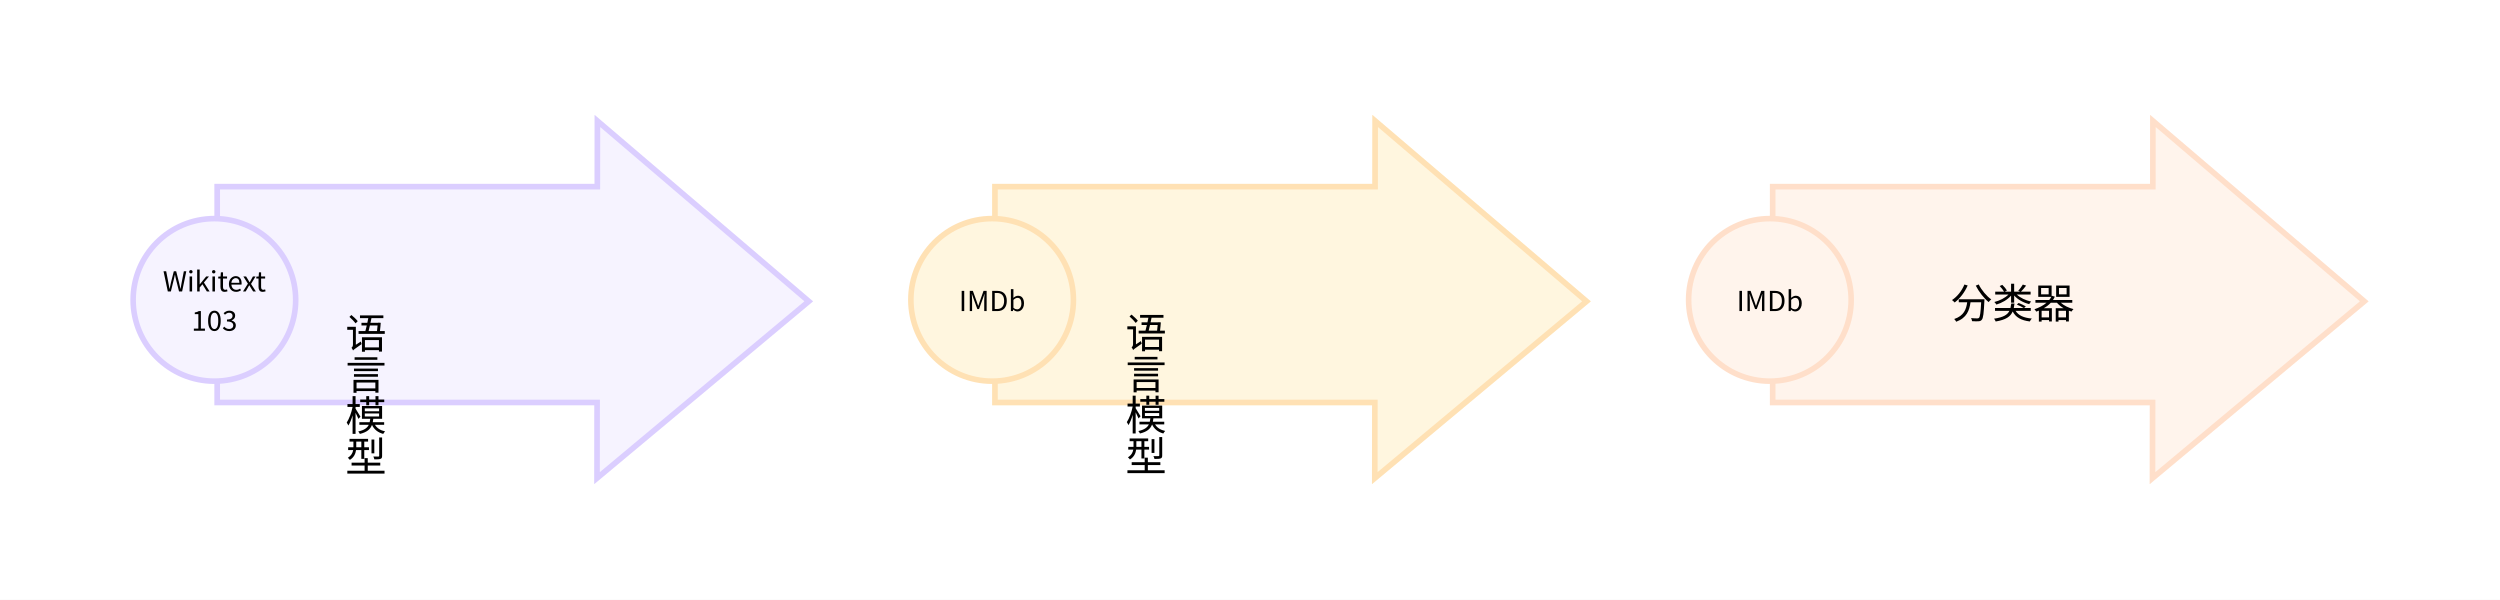
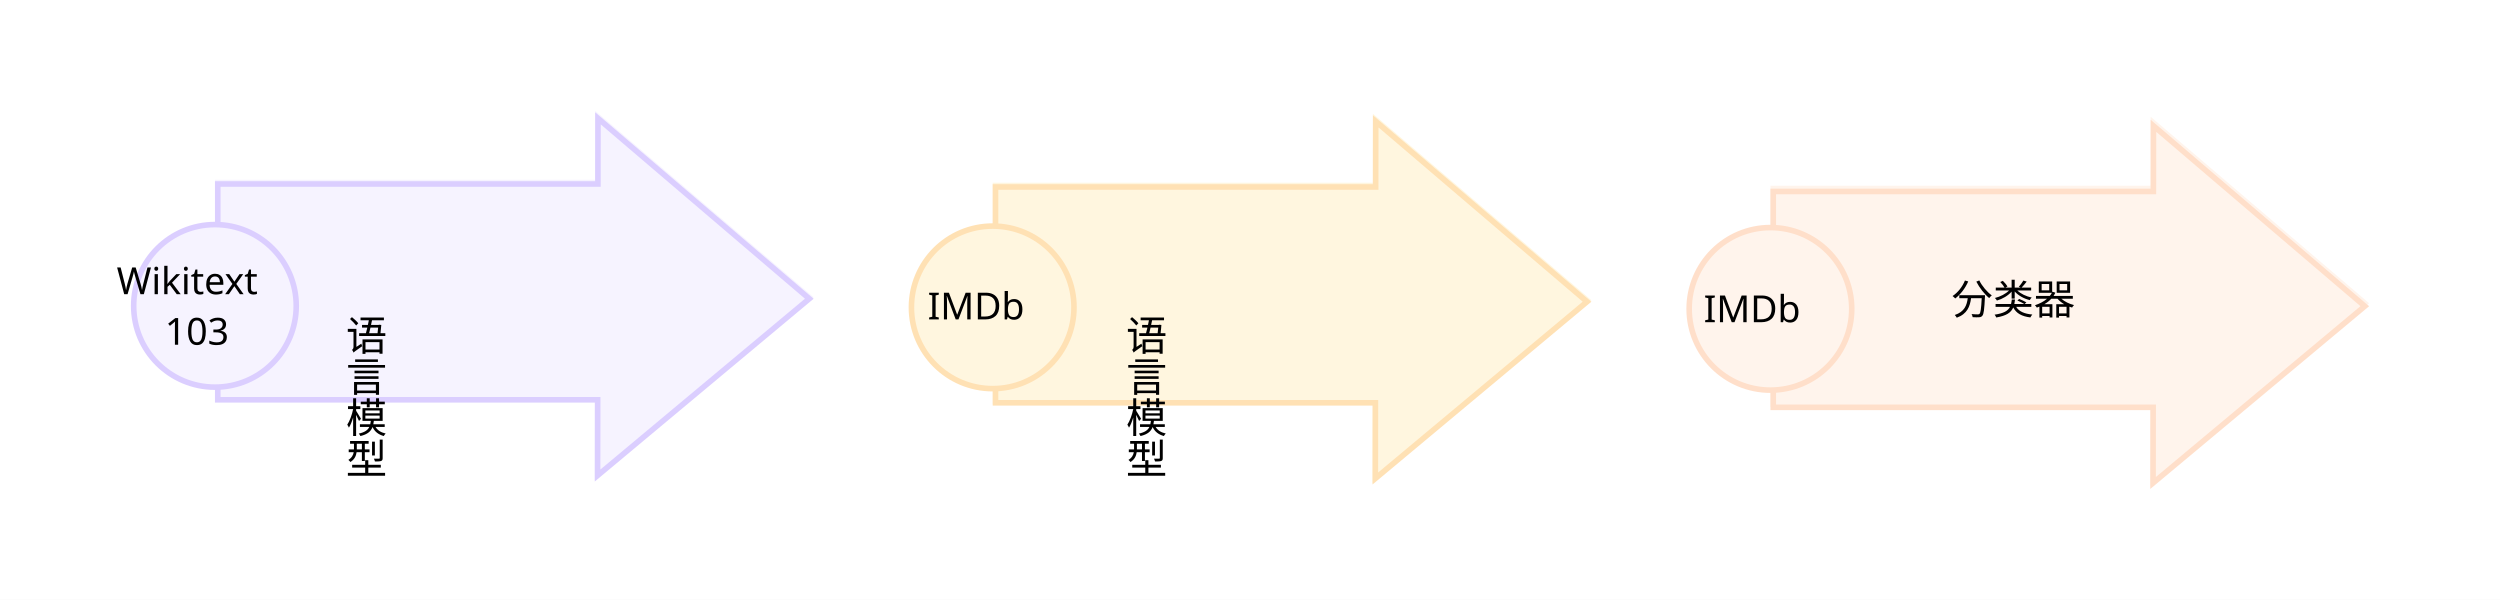
<svg xmlns="http://www.w3.org/2000/svg" width="1784" height="428" viewBox="0 0 1784 428" fill="none" version="1.1" id="svg43">
  <defs id="defs47" />
-   <rect width="1784" height="428" fill="white" id="rect2" />
+   <rect width="1784" height="428" fill="#ffffff" id="rect2" x="0" y="0" />
  <mask id="path-1-inside-1_378_1302" fill="white">
    <path fill-rule="evenodd" clip-rule="evenodd" d="M424.033 345.465L580.208 215.053L424.323 82L424.269 131.184H153V289.184H424.095L424.033 345.465Z" id="path4" />
  </mask>
-   <path fill-rule="evenodd" clip-rule="evenodd" d="M424.033 345.465L580.208 215.053L424.323 82L424.269 131.184H153V289.184H424.095L424.033 345.465Z" fill="#F6F3FF" id="path7" />
-   <path d="M580.208 215.053L582.772 218.123L586.409 215.086L582.805 212.01L580.208 215.053ZM424.033 345.465L420.033 345.461L420.023 354.025L426.596 348.536L424.033 345.465ZM424.323 82L426.92 78.957L420.333 73.335L420.323 81.996L424.323 82ZM424.269 131.184V135.184H428.264L428.269 131.189L424.269 131.184ZM153 131.184V127.184H149V131.184H153ZM153 289.184H149V293.184H153V289.184ZM424.095 289.184L428.095 289.189L428.099 285.184H424.095V289.184ZM577.645 211.983L421.469 342.395L426.596 348.536L582.772 218.123L577.645 211.983ZM421.726 85.043L577.612 218.095L582.805 212.01L426.92 78.957L421.726 85.043ZM428.269 131.189L428.323 82.004L420.323 81.996L420.269 131.18L428.269 131.189ZM153 135.184H424.269V127.184H153V135.184ZM157 289.184V131.184H149V289.184H157ZM424.095 285.184H153V293.184H424.095V285.184ZM428.033 345.47L428.095 289.189L420.095 289.18L420.033 345.461L428.033 345.47Z" fill="#DBCEFF" mask="url(#path-1-inside-1_378_1302)" id="path9" />
+   <path fill-rule="evenodd" clip-rule="evenodd" d="m 424.428,342.534 156.175,-130.412 -155.885,-133.053 -0.054,49.184 h -271.269 v 158 h 271.095 z" fill="#f6f3ff" id="path7" />
+   <path d="m 580.208,215.053 2.564,3.07 3.637,-3.037 -3.604,-3.076 z m -156.175,130.412 -4,-0.004 -0.01,8.564 6.573,-5.489 z M 424.323,82 l 2.597,-3.042 -6.587,-5.622 -0.01,8.661 z m -0.054,49.184 v 4 h 3.995 l 0.005,-3.995 z m -271.269,0 v -4 h -4 v 4 z m 0,158 h -4 v 4 h 4 z m 271.095,0 4,0.005 0.004,-4.005 h -4.004 z m 153.55,-77.201 -156.176,130.412 5.127,6.141 156.176,-130.413 z M 421.726,85.043 577.612,218.095 582.805,212.01 426.92,78.957 Z m 6.543,46.147 0.054,-49.185 -8,-0.009 -0.054,49.184 z M 153,135.184 h 271.269 v -8 H 153 Z m 4,154 v -158 h -8 v 158 z m 267.095,-4 H 153 v 8 h 271.095 z m 3.938,60.286 0.062,-56.281 -8,-0.009 -0.062,56.281 z" fill="#dbceff" mask="url(#path-1-inside-1_378_1302)" id="path9" transform="translate(0.3949883,-1.864972)" />
  <mask id="path-3-inside-2_378_1302" fill="white">
    <path fill-rule="evenodd" clip-rule="evenodd" d="M979.033 345.465L1135.21 215.053L979.323 82L979.269 131.184H708V289.184H979.095L979.033 345.465Z" id="path11" />
  </mask>
-   <path fill-rule="evenodd" clip-rule="evenodd" d="M979.033 345.465L1135.21 215.053L979.323 82L979.269 131.184H708V289.184H979.095L979.033 345.465Z" fill="#FFF6DF" id="path14" />
-   <path d="M1135.21 215.053L1137.77 218.123L1141.41 215.086L1137.81 212.01L1135.21 215.053ZM979.033 345.465L975.033 345.461L975.023 354.025L981.596 348.536L979.033 345.465ZM979.323 82L981.92 78.957L975.333 73.335L975.323 81.996L979.323 82ZM979.269 131.184V135.184H983.264L983.269 131.189L979.269 131.184ZM708 131.184V127.184H704V131.184H708ZM708 289.184H704V293.184H708V289.184ZM979.095 289.184L983.095 289.189L983.099 285.184H979.095V289.184ZM1132.64 211.983L976.469 342.395L981.596 348.536L1137.77 218.123L1132.64 211.983ZM976.726 85.043L1132.61 218.095L1137.81 212.01L981.92 78.957L976.726 85.043ZM983.269 131.189L983.323 82.004L975.323 81.996L975.269 131.18L983.269 131.189ZM708 135.184H979.269V127.184H708V135.184ZM712 289.184V131.184H704V289.184H712ZM979.095 285.184H708V293.184H979.095V285.184ZM983.033 345.47L983.095 289.189L975.095 289.18L975.033 345.461L983.033 345.47Z" fill="#FFE1B4" mask="url(#path-3-inside-2_378_1302)" id="path16" />
+   <path fill-rule="evenodd" clip-rule="evenodd" d="M 979.428,344.666 1135.605,214.254 979.718,81.201 l -0.054,49.184 h -271.269 v 158 h 271.095 z" fill="#fff6df" id="path14" />
+   <path d="m 1135.21,215.053 2.56,3.07 3.64,-3.037 -3.6,-3.076 z m -156.177,130.412 -4,-0.004 -0.01,8.564 6.573,-5.489 z M 979.323,82 l 2.597,-3.042 -6.587,-5.622 -0.01,8.661 z m -0.054,49.184 v 4 h 3.995 l 0.005,-3.995 z m -271.269,0 v -4 h -4 v 4 z m 0,158 h -4 v 4 h 4 z m 271.095,0 4,0.005 0.004,-4.005 h -4.004 z m 153.545,-77.201 -156.171,130.412 5.127,6.141 156.174,-130.413 z M 976.726,85.043 1132.61,218.095 1137.81,212.01 981.92,78.957 Z m 6.543,46.147 0.054,-49.185 -8,-0.009 -0.054,49.184 z M 708,135.184 h 271.269 v -8 H 708 Z m 4,154 v -158 h -8 v 158 z m 267.095,-4 H 708 v 8 h 271.095 z m 3.938,60.286 0.062,-56.281 -8,-0.009 -0.062,56.281 z" fill="#ffe1b4" mask="url(#path-3-inside-2_378_1302)" id="path16" transform="translate(0.3949883,0.2675019)" />
  <mask id="path-5-inside-3_378_1302" fill="white">
    <path fill-rule="evenodd" clip-rule="evenodd" d="M1534.03 345.465L1690.21 215.053L1534.32 82L1534.27 131.184H1263V289.184H1534.09L1534.03 345.465Z" id="path18" />
  </mask>
-   <path fill-rule="evenodd" clip-rule="evenodd" d="M1534.03 345.465L1690.21 215.053L1534.32 82L1534.27 131.184H1263V289.184H1534.09L1534.03 345.465Z" fill="#FFF4EC" id="path21" />
-   <path d="M1690.21 215.053L1692.77 218.123L1696.41 215.086L1692.81 212.01L1690.21 215.053ZM1534.03 345.465L1530.03 345.461L1530.02 354.025L1536.6 348.536L1534.03 345.465ZM1534.32 82L1536.92 78.957L1530.33 73.335L1530.32 81.996L1534.32 82ZM1534.27 131.184V135.184H1538.26L1538.27 131.189L1534.27 131.184ZM1263 131.184V127.184H1259V131.184H1263ZM1263 289.184H1259V293.184H1263V289.184ZM1534.09 289.184L1538.09 289.189L1538.1 285.184H1534.09V289.184ZM1687.64 211.983L1531.47 342.395L1536.6 348.536L1692.77 218.123L1687.64 211.983ZM1531.73 85.043L1687.61 218.095L1692.81 212.01L1536.92 78.957L1531.73 85.043ZM1538.27 131.189L1538.32 82.004L1530.32 81.996L1530.27 131.18L1538.27 131.189ZM1263 135.184H1534.27V127.184H1263V135.184ZM1267 289.184V131.184H1259V289.184H1267ZM1534.09 285.184H1263V293.184H1534.09V285.184ZM1538.03 345.47L1538.09 289.189L1530.09 289.18L1530.03 345.461L1538.03 345.47Z" fill="#FFDFCA" mask="url(#path-5-inside-3_378_1302)" id="path23" />
-   <circle cx="153" cy="214" r="58" fill="#F6F3FF" stroke="#DBCEFF" stroke-width="4" id="circle25" />
-   <circle cx="708" cy="214" r="58" fill="#FFF6DF" stroke="#FFE1B4" stroke-width="4" id="circle27" />
-   <circle cx="1263" cy="214" r="58" fill="#FFF4EC" stroke="#FFDFCA" stroke-width="4" id="circle29" />
-   <path d="M119.751 208L116.693 193.568H118.585L120.103 201.422C120.235 202.199 120.374 202.977 120.521 203.754C120.667 204.531 120.807 205.309 120.939 206.086H121.027C121.188 205.309 121.357 204.531 121.533 203.754C121.709 202.962 121.877 202.185 122.039 201.422L124.041 193.568H125.713L127.715 201.422C127.891 202.185 128.067 202.962 128.243 203.754C128.419 204.531 128.595 205.309 128.771 206.086H128.859C128.991 205.309 129.123 204.531 129.255 203.754C129.387 202.962 129.526 202.185 129.673 201.422L131.191 193.568H132.951L129.959 208H127.759L125.581 199.31C125.449 198.753 125.324 198.21 125.207 197.682C125.104 197.139 124.994 196.589 124.877 196.032H124.789C124.686 196.589 124.569 197.139 124.437 197.682C124.305 198.21 124.18 198.753 124.063 199.31L121.929 208H119.751ZM135.285 208V197.308H137.089V208H135.285ZM136.209 195.108C135.857 195.108 135.564 195.005 135.329 194.8C135.109 194.58 134.999 194.287 134.999 193.92C134.999 193.568 135.109 193.282 135.329 193.062C135.564 192.842 135.857 192.732 136.209 192.732C136.561 192.732 136.847 192.842 137.067 193.062C137.302 193.282 137.419 193.568 137.419 193.92C137.419 194.287 137.302 194.58 137.067 194.8C136.847 195.005 136.561 195.108 136.209 195.108ZM140.7 208V192.336H142.482V202.94H142.548L147.102 197.308H149.104L145.518 201.598L149.588 208H147.608L144.484 202.852L142.482 205.184V208H140.7ZM151.592 208V197.308H153.396V208H151.592ZM152.516 195.108C152.164 195.108 151.871 195.005 151.636 194.8C151.416 194.58 151.306 194.287 151.306 193.92C151.306 193.568 151.416 193.282 151.636 193.062C151.871 192.842 152.164 192.732 152.516 192.732C152.868 192.732 153.154 192.842 153.374 193.062C153.609 193.282 153.726 193.568 153.726 193.92C153.726 194.287 153.609 194.58 153.374 194.8C153.154 195.005 152.868 195.108 152.516 195.108ZM160.372 208.264C159.228 208.264 158.429 207.934 157.974 207.274C157.534 206.614 157.314 205.756 157.314 204.7V198.782H155.73V197.418L157.402 197.308L157.622 194.316H159.14V197.308H162.022V198.782H159.14V204.722C159.14 205.382 159.257 205.895 159.492 206.262C159.741 206.614 160.174 206.79 160.79 206.79C160.981 206.79 161.186 206.761 161.406 206.702C161.626 206.629 161.824 206.563 162 206.504L162.352 207.868C162.059 207.971 161.736 208.059 161.384 208.132C161.047 208.22 160.709 208.264 160.372 208.264ZM168.473 208.264C167.52 208.264 166.654 208.044 165.877 207.604C165.1 207.149 164.484 206.504 164.029 205.668C163.574 204.832 163.347 203.835 163.347 202.676C163.347 201.503 163.574 200.498 164.029 199.662C164.498 198.826 165.1 198.181 165.833 197.726C166.566 197.271 167.336 197.044 168.143 197.044C169.507 197.044 170.556 197.499 171.289 198.408C172.037 199.317 172.411 200.535 172.411 202.06C172.411 202.251 172.404 202.441 172.389 202.632C172.389 202.808 172.374 202.962 172.345 203.094H165.129C165.202 204.223 165.554 205.125 166.185 205.8C166.83 206.475 167.666 206.812 168.693 206.812C169.206 206.812 169.676 206.739 170.101 206.592C170.541 206.431 170.959 206.225 171.355 205.976L171.993 207.164C171.538 207.457 171.018 207.714 170.431 207.934C169.859 208.154 169.206 208.264 168.473 208.264ZM165.107 201.796H170.827C170.827 200.711 170.592 199.889 170.123 199.332C169.668 198.76 169.023 198.474 168.187 198.474C167.439 198.474 166.764 198.767 166.163 199.354C165.576 199.926 165.224 200.74 165.107 201.796ZM173.407 208L176.905 202.412L173.671 197.308H175.629L177.059 199.662C177.22 199.941 177.389 200.234 177.565 200.542C177.741 200.85 177.924 201.151 178.115 201.444H178.203C178.364 201.151 178.525 200.85 178.687 200.542C178.848 200.234 179.009 199.941 179.171 199.662L180.469 197.308H182.361L179.127 202.61L182.603 208H180.645L179.083 205.514C178.892 205.191 178.701 204.869 178.511 204.546C178.32 204.223 178.122 203.908 177.917 203.6H177.829C177.638 203.908 177.455 204.223 177.279 204.546C177.103 204.854 176.927 205.177 176.751 205.514L175.299 208H173.407ZM187.55 208.264C186.406 208.264 185.607 207.934 185.152 207.274C184.712 206.614 184.492 205.756 184.492 204.7V198.782H182.908V197.418L184.58 197.308L184.8 194.316H186.318V197.308H189.2V198.782H186.318V204.722C186.318 205.382 186.435 205.895 186.67 206.262C186.919 206.614 187.352 206.79 187.968 206.79C188.159 206.79 188.364 206.761 188.584 206.702C188.804 206.629 189.002 206.563 189.178 206.504L189.53 207.868C189.237 207.971 188.914 208.059 188.562 208.132C188.225 208.22 187.887 208.264 187.55 208.264ZM138.335 236V234.504H141.547V224.164H138.995V222.998C139.64 222.881 140.197 222.741 140.667 222.58C141.151 222.404 141.583 222.199 141.965 221.964H143.351V234.504H146.255V236H138.335ZM153.01 236.264C151.602 236.264 150.495 235.633 149.688 234.372C148.896 233.096 148.5 231.285 148.5 228.938C148.5 226.577 148.896 224.78 149.688 223.548C150.495 222.316 151.602 221.7 153.01 221.7C154.404 221.7 155.496 222.316 156.288 223.548C157.095 224.78 157.498 226.577 157.498 228.938C157.498 231.285 157.095 233.096 156.288 234.372C155.496 235.633 154.404 236.264 153.01 236.264ZM153.01 234.812C153.832 234.812 154.492 234.35 154.99 233.426C155.489 232.487 155.738 230.991 155.738 228.938C155.738 226.885 155.489 225.411 154.99 224.516C154.492 223.607 153.832 223.152 153.01 223.152C152.189 223.152 151.522 223.607 151.008 224.516C150.51 225.411 150.26 226.885 150.26 228.938C150.26 230.991 150.51 232.487 151.008 233.426C151.522 234.35 152.189 234.812 153.01 234.812ZM163.66 236.264C162.545 236.264 161.614 236.066 160.866 235.67C160.118 235.259 159.509 234.797 159.04 234.284L159.964 233.096C160.389 233.536 160.888 233.925 161.46 234.262C162.032 234.599 162.728 234.768 163.55 234.768C164.4 234.768 165.097 234.533 165.64 234.064C166.182 233.595 166.454 232.971 166.454 232.194C166.454 231.637 166.307 231.153 166.014 230.742C165.735 230.317 165.266 229.987 164.606 229.752C163.96 229.517 163.08 229.4 161.966 229.4V228.014C162.963 228.014 163.748 227.897 164.32 227.662C164.906 227.427 165.324 227.112 165.574 226.716C165.823 226.32 165.948 225.88 165.948 225.396C165.948 224.707 165.728 224.164 165.288 223.768C164.862 223.372 164.276 223.174 163.528 223.174C162.941 223.174 162.398 223.306 161.9 223.57C161.416 223.834 160.961 224.179 160.536 224.604L159.568 223.46C160.11 222.947 160.712 222.529 161.372 222.206C162.032 221.869 162.772 221.7 163.594 221.7C164.811 221.7 165.816 222.015 166.608 222.646C167.4 223.262 167.796 224.135 167.796 225.264C167.796 226.115 167.561 226.811 167.092 227.354C166.622 227.897 166.006 228.315 165.244 228.608V228.696C166.094 228.887 166.813 229.29 167.4 229.906C167.986 230.507 168.28 231.292 168.28 232.26C168.28 233.081 168.074 233.793 167.664 234.394C167.253 234.995 166.696 235.457 165.992 235.78C165.302 236.103 164.525 236.264 163.66 236.264Z" fill="black" id="path37" />
-   <path d="M686.251 222V207.568H688.077V222H686.251ZM692.03 222V207.568H694.23L697.002 215.268C697.178 215.767 697.346 216.273 697.508 216.786C697.684 217.285 697.86 217.783 698.036 218.282H698.124C698.3 217.783 698.461 217.285 698.608 216.786C698.769 216.273 698.938 215.767 699.114 215.268L701.842 207.568H704.064V222H702.348V214.058C702.348 213.413 702.377 212.701 702.436 211.924C702.494 211.132 702.546 210.421 702.59 209.79H702.502L701.358 213.068L698.63 220.548H697.42L694.692 213.068L693.548 209.79H693.46C693.504 210.421 693.548 211.132 693.592 211.924C693.65 212.701 693.68 213.413 693.68 214.058V222H692.03ZM708.014 222V207.568H711.622C713.852 207.568 715.546 208.191 716.704 209.438C717.863 210.67 718.442 212.43 718.442 214.718C718.442 217.021 717.863 218.81 716.704 220.086C715.56 221.362 713.896 222 711.71 222H708.014ZM709.84 220.504H711.49C713.177 220.504 714.438 219.998 715.274 218.986C716.125 217.959 716.55 216.537 716.55 214.718C716.55 212.899 716.125 211.506 715.274 210.538C714.438 209.555 713.177 209.064 711.49 209.064H709.84V220.504ZM726.103 222.264C725.605 222.264 725.084 222.147 724.541 221.912C724.013 221.663 723.515 221.325 723.045 220.9H722.979L722.825 222H721.373V206.336H723.177V210.604L723.133 212.54C723.617 212.115 724.145 211.763 724.717 211.484C725.304 211.191 725.891 211.044 726.477 211.044C727.871 211.044 728.927 211.535 729.645 212.518C730.364 213.501 730.723 214.821 730.723 216.478C730.723 217.695 730.503 218.737 730.063 219.602C729.638 220.467 729.073 221.127 728.369 221.582C727.68 222.037 726.925 222.264 726.103 222.264ZM725.795 220.746C726.675 220.746 727.401 220.372 727.973 219.624C728.56 218.861 728.853 217.82 728.853 216.5C728.853 215.327 728.633 214.381 728.193 213.662C727.768 212.929 727.049 212.562 726.037 212.562C725.583 212.562 725.121 212.687 724.651 212.936C724.182 213.185 723.691 213.545 723.177 214.014V219.624C723.647 220.035 724.109 220.328 724.563 220.504C725.033 220.665 725.443 220.746 725.795 220.746Z" fill="black" id="path39" />
-   <path d="M1241.25 222V207.568H1243.08V222H1241.25ZM1247.03 222V207.568H1249.23L1252 215.268C1252.18 215.767 1252.35 216.273 1252.51 216.786C1252.68 217.285 1252.86 217.783 1253.04 218.282H1253.12C1253.3 217.783 1253.46 217.285 1253.61 216.786C1253.77 216.273 1253.94 215.767 1254.11 215.268L1256.84 207.568H1259.06V222H1257.35V214.058C1257.35 213.413 1257.38 212.701 1257.44 211.924C1257.49 211.132 1257.55 210.421 1257.59 209.79H1257.5L1256.36 213.068L1253.63 220.548H1252.42L1249.69 213.068L1248.55 209.79H1248.46C1248.5 210.421 1248.55 211.132 1248.59 211.924C1248.65 212.701 1248.68 213.413 1248.68 214.058V222H1247.03ZM1263.01 222V207.568H1266.62C1268.85 207.568 1270.55 208.191 1271.7 209.438C1272.86 210.67 1273.44 212.43 1273.44 214.718C1273.44 217.021 1272.86 218.81 1271.7 220.086C1270.56 221.362 1268.9 222 1266.71 222H1263.01ZM1264.84 220.504H1266.49C1268.18 220.504 1269.44 219.998 1270.27 218.986C1271.12 217.959 1271.55 216.537 1271.55 214.718C1271.55 212.899 1271.12 211.506 1270.27 210.538C1269.44 209.555 1268.18 209.064 1266.49 209.064H1264.84V220.504ZM1281.1 222.264C1280.6 222.264 1280.08 222.147 1279.54 221.912C1279.01 221.663 1278.51 221.325 1278.05 220.9H1277.98L1277.83 222H1276.37V206.336H1278.18V210.604L1278.13 212.54C1278.62 212.115 1279.15 211.763 1279.72 211.484C1280.3 211.191 1280.89 211.044 1281.48 211.044C1282.87 211.044 1283.93 211.535 1284.65 212.518C1285.36 213.501 1285.72 214.821 1285.72 216.478C1285.72 217.695 1285.5 218.737 1285.06 219.602C1284.64 220.467 1284.07 221.127 1283.37 221.582C1282.68 222.037 1281.92 222.264 1281.1 222.264ZM1280.8 220.746C1281.68 220.746 1282.4 220.372 1282.97 219.624C1283.56 218.861 1283.85 217.82 1283.85 216.5C1283.85 215.327 1283.63 214.381 1283.19 213.662C1282.77 212.929 1282.05 212.562 1281.04 212.562C1280.58 212.562 1280.12 212.687 1279.65 212.936C1279.18 213.185 1278.69 213.545 1278.18 214.014V219.624C1278.65 220.035 1279.11 220.328 1279.56 220.504C1280.03 220.665 1280.44 220.746 1280.8 220.746Z" fill="black" id="path41" />
-   <text xml:space="preserve" style="font-size:29.333px;font-family:'Sans Serif Collection';-inkscape-font-specification:'Sans Serif Collection';writing-mode:tb-rl;fill:#000000" x="261.142" y="222.823" id="text308">
-     <tspan id="tspan306" x="261.142" y="222.823" style="font-size:29.333px;writing-mode:lr-tb">语言模型</tspan>
+   <path fill-rule="evenodd" clip-rule="evenodd" d="m 1534.425,346.799 156.18,-130.412 -155.89,-133.053 -0.05,49.184 h -271.27 v 158 h 271.09 z" fill="#fff4ec" id="path21" />
+   <path d="m 1690.21,215.053 2.56,3.07 3.64,-3.037 -3.6,-3.076 z m -156.18,130.412 -4,-0.004 -0.01,8.564 6.58,-5.489 z M 1534.32,82 l 2.6,-3.042 -6.59,-5.622 -0.01,8.661 z m -0.05,49.184 v 4 h 3.99 l 0.01,-3.995 z m -271.27,0 v -4 h -4 v 4 z m 0,158 h -4 v 4 h 4 z m 271.09,0 4,0.005 0.01,-4.005 h -4.01 z m 153.55,-77.201 -156.17,130.412 5.13,6.141 156.17,-130.413 z m -155.91,-126.941 155.88,133.053 5.2,-6.085 -155.89,-133.053 z m 6.54,46.147 0.05,-49.185 -8,-0.009 -0.05,49.184 z M 1263,135.184 h 271.27 v -8 H 1263 Z m 4,154 v -158 h -8 v 158 z m 267.09,-4 H 1263 v 8 h 271.09 z m 3.94,60.286 0.06,-56.281 -8,-0.009 -0.06,56.281 z" fill="#ffdfca" mask="url(#path-5-inside-3_378_1302)" id="path23" transform="translate(0.3949883,3.466213)" />
+   <circle cx="153.395" cy="218.265" r="58" fill="#f6f3ff" stroke="#dbceff" stroke-width="4" id="circle25" />
+   <circle cx="708.395" cy="219.331" r="58" fill="#fff6df" stroke="#ffe1b4" stroke-width="4" id="circle27" />
+   <circle cx="1263.395" cy="220.397" r="58" fill="#fff4ec" stroke="#ffdfca" stroke-width="4" id="circle29" />
+   <text xml:space="preserve" style="font-size:29.333px;font-family:'Sans Serif Collection';-inkscape-font-specification:'Sans Serif Collection';writing-mode:tb-rl;fill:#000000" x="261.537" y="224.341" id="text308">
+     <tspan id="tspan306" x="261.537" y="224.341" style="font-size:29.333px;writing-mode:lr-tb">语言模型</tspan>
  </text>
-   <text xml:space="preserve" style="font-size:29.333px;font-family:'Sans Serif Collection';-inkscape-font-specification:'Sans Serif Collection';writing-mode:tb-rl;fill:#000000" x="817.822" y="222.519" id="text308-2">
-     <tspan id="tspan306-5" x="817.822" y="222.519" style="font-size:29.333px;writing-mode:lr-tb">语言模型</tspan>
+   <text xml:space="preserve" style="font-size:29.333px;font-family:'Sans Serif Collection';-inkscape-font-specification:'Sans Serif Collection';writing-mode:tb-rl;fill:#000000" x="818.217" y="224.341" id="text308-2">
+     <tspan id="tspan306-5" x="818.217" y="224.341" style="font-size:29.333px;writing-mode:lr-tb">语言模型</tspan>
  </text>
-   <text xml:space="preserve" style="font-size:29.333px;font-family:'Sans Serif Collection';-inkscape-font-specification:'Sans Serif Collection';writing-mode:lr-tb;fill:#000000" x="1392.286" y="227.08" id="text362">
-     <tspan id="tspan360" x="1392.286" y="227.08">分类器</tspan>
+   <text xml:space="preserve" style="font-size:29.333px;font-family:'Sans Serif Collection';-inkscape-font-specification:'Sans Serif Collection';writing-mode:lr-tb;fill:#000000" x="1392.681" y="224.212" id="text362">
+     <tspan id="tspan360" x="1392.681" y="224.212">分类器</tspan>
+   </text>
+   <text xml:space="preserve" style="font-size:26.667px;font-family:'Sans Serif Collection';-inkscape-font-specification:'Sans Serif Collection';text-align:center;text-anchor:middle;fill:#000000" x="706.903" y="227.928" id="text242">
+     <tspan id="tspan240" x="706.903" y="227.928" style="font-size:26.667px">IMDb</tspan>
+   </text>
+   <text xml:space="preserve" style="font-size:26.667px;font-family:'Sans Serif Collection';-inkscape-font-specification:'Sans Serif Collection';text-align:center;text-anchor:middle;fill:#000000" x="1260.681" y="229.928" id="text242-5">
+     <tspan id="tspan240-3" x="1260.681" y="229.928" style="font-size:26.667px">IMDb</tspan>
+   </text>
+   <text xml:space="preserve" style="font-size:26.667px;font-family:'Sans Serif Collection';-inkscape-font-specification:'Sans Serif Collection';text-align:center;text-anchor:middle;fill:#000000" x="150.929" y="209.922" id="text296">
+     <tspan id="tspan294" x="150.929" y="209.922" style="font-size:26.667px">Wikitext</tspan>
+     <tspan x="150.929" y="246" id="tspan298" style="font-size:26.667px">103</tspan>
  </text>
</svg>
